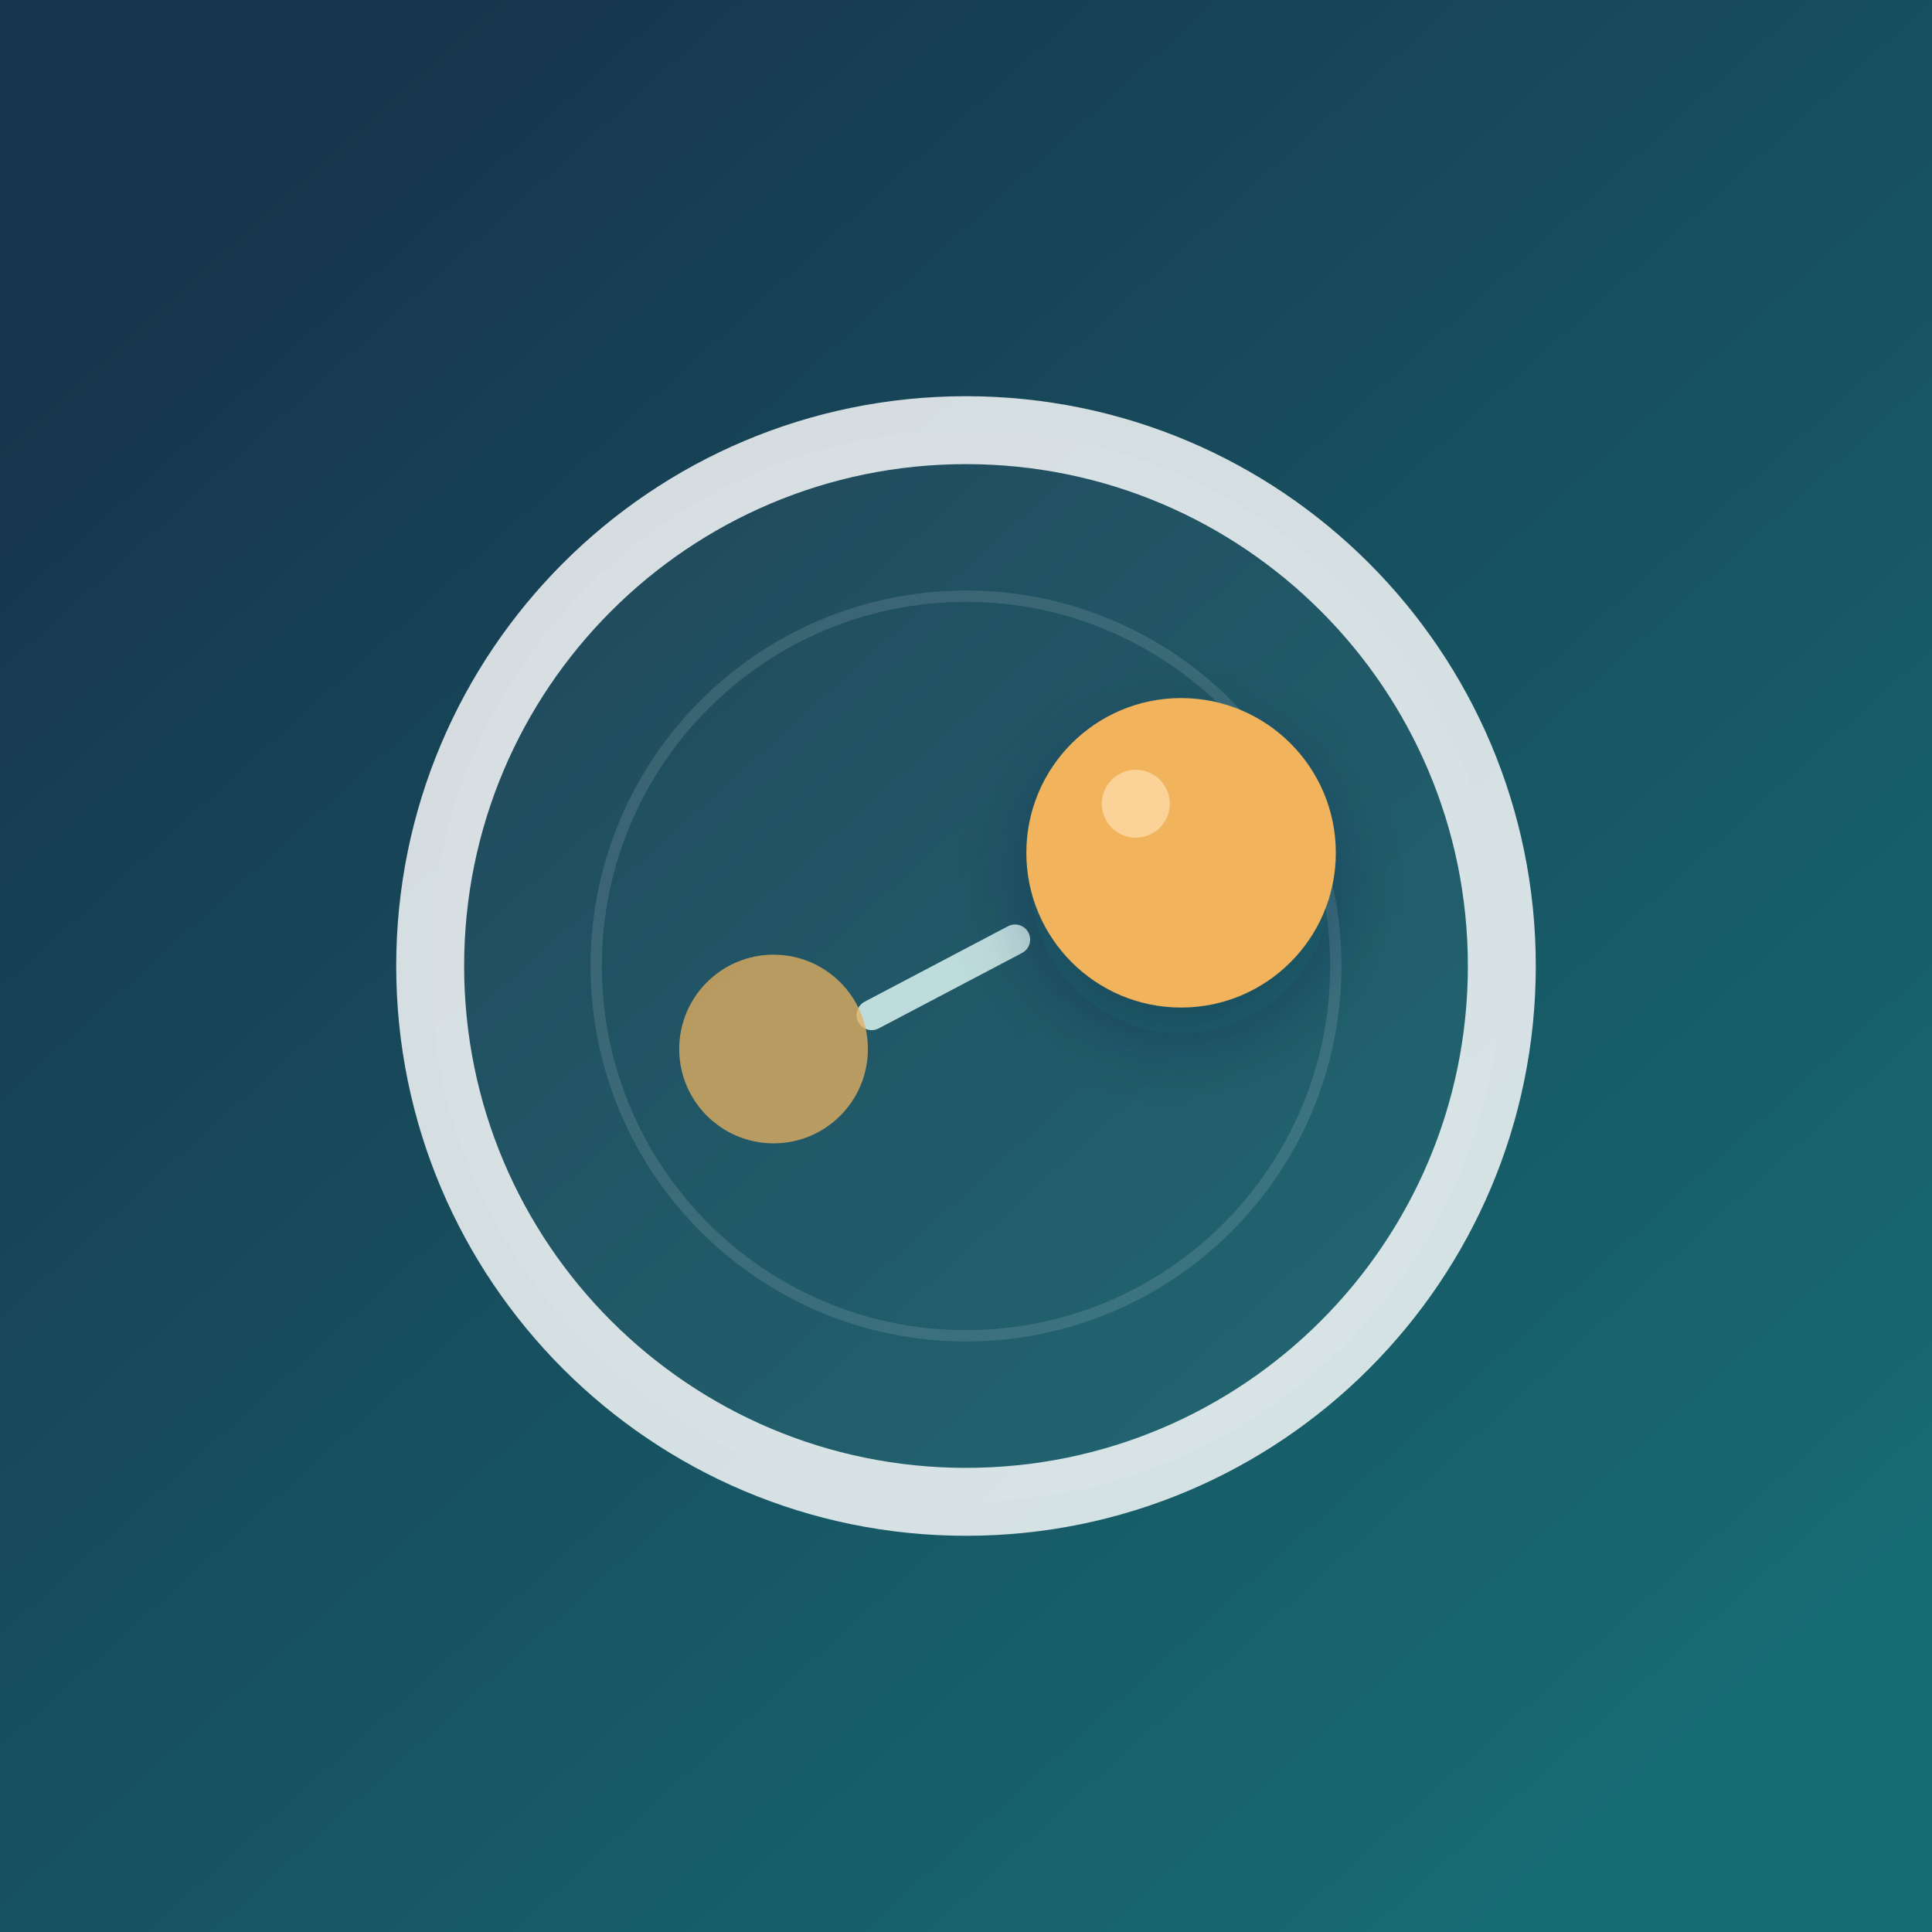
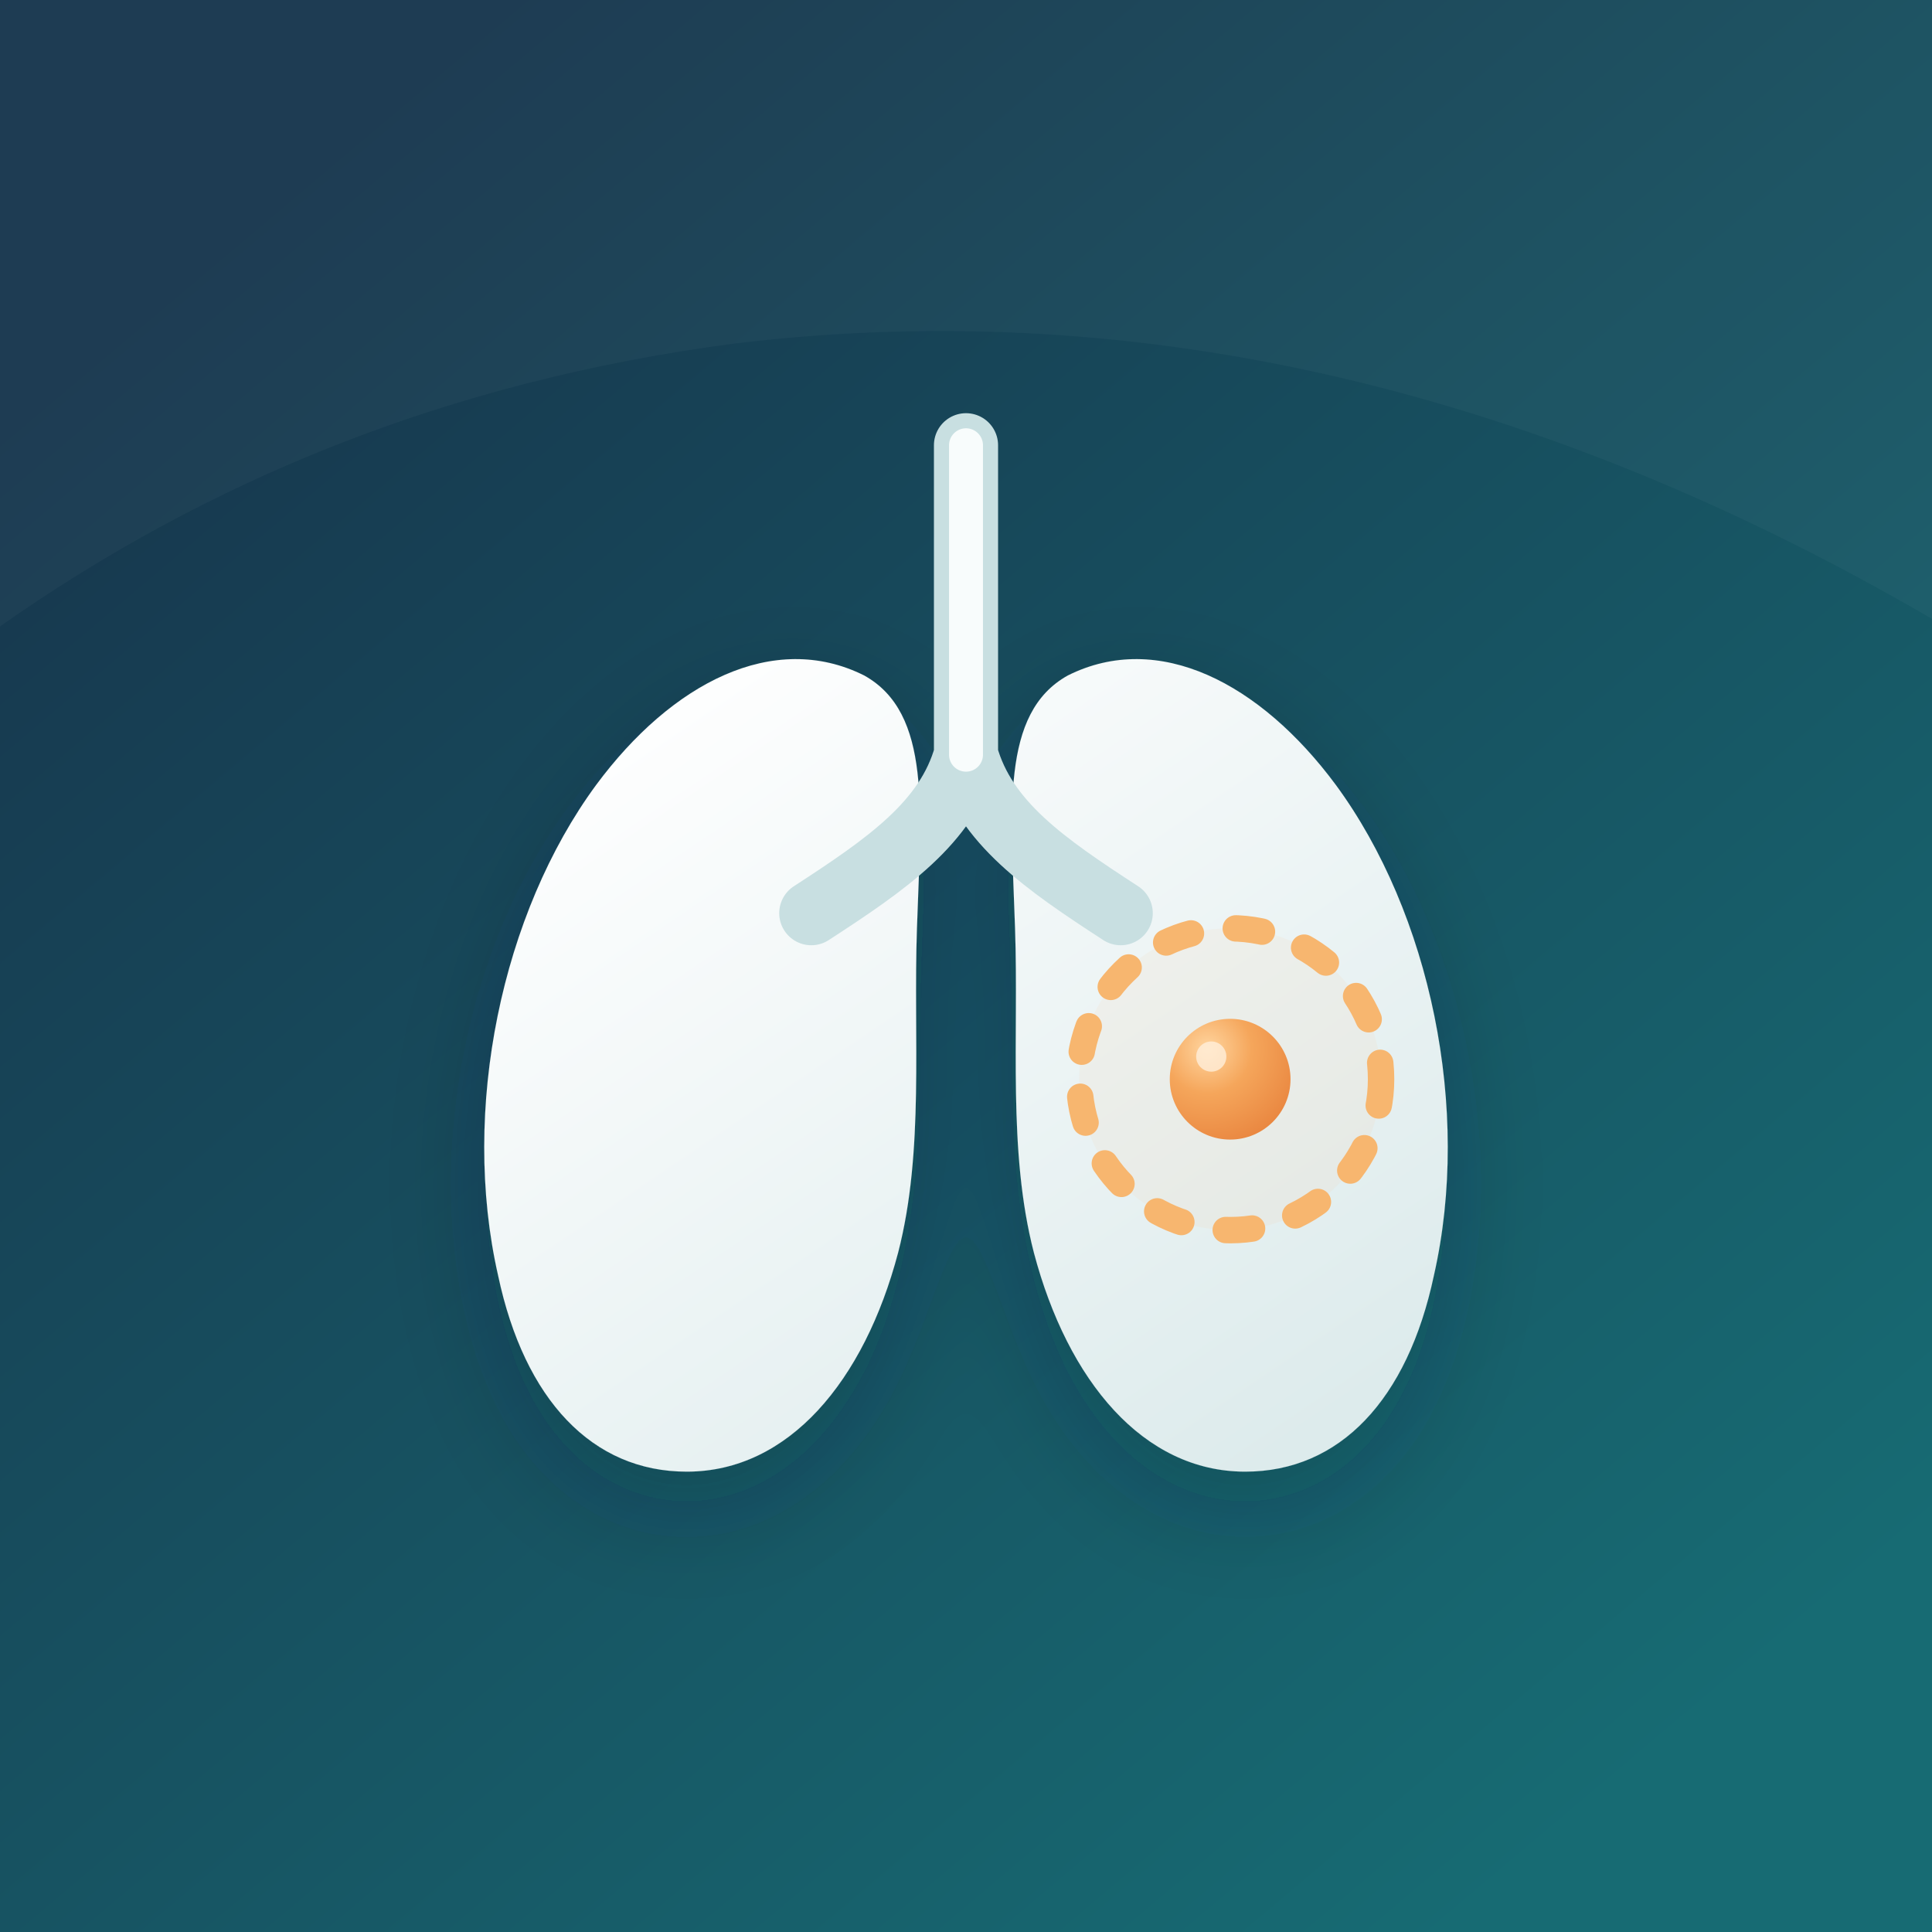
<svg xmlns="http://www.w3.org/2000/svg" viewBox="0 0 512 512" role="img" aria-labelledby="title desc">
  <defs>
-     <linearGradient id="background" x1="72" y1="48" x2="448" y2="464" gradientUnits="userSpaceOnUse">
+     <linearGradient id="background" x1="80" y1="44" x2="438" y2="468" gradientUnits="userSpaceOnUse">
      <stop stop-color="#17364D" />
      <stop offset="1" stop-color="#176B73" />
    </linearGradient>
-     <filter id="nodule-shadow" x="-40%" y="-40%" width="180%" height="180%">
-       <feDropShadow dx="0" dy="8" stdDeviation="10" flood-color="#0D2A38" flood-opacity=".28" />
+     <linearGradient id="lung" x1="180" y1="170" x2="330" y2="392" gradientUnits="userSpaceOnUse">
+       <stop stop-color="#FFFFFF" />
+       <stop offset="1" stop-color="#DDEBEC" />
+     </linearGradient>
+     <radialGradient id="nodule" cx="0" cy="0" r="1" gradientTransform="translate(320 278) rotate(48) scale(28)" gradientUnits="userSpaceOnUse">
+       <stop stop-color="#FFD59F" />
+       <stop offset=".42" stop-color="#F5A65B" />
+       <stop offset="1" stop-color="#E8833D" />
+     </radialGradient>
+     <filter id="soft-shadow" x="-30%" y="-30%" width="160%" height="170%">
+       <feDropShadow dx="0" dy="10" stdDeviation="14" flood-color="#0A2636" flood-opacity=".22" />
    </filter>
  </defs>
  <rect width="512" height="512" fill="url(#background)" />
-   <circle cx="256" cy="256" r="142" fill="#FFFFFF" fill-opacity=".045" stroke="#FFFFFF" stroke-opacity=".82" stroke-width="18" />
-   <circle cx="256" cy="256" r="98" fill="none" stroke="#FFFFFF" stroke-opacity=".12" stroke-width="3" />
-   <path d="M231 269l38-20" fill="none" stroke="#BFDCDD" stroke-width="8" stroke-linecap="round" />
-   <circle cx="205" cy="278" r="25" fill="#E3AE61" fill-opacity=".78" />
-   <circle cx="313" cy="226" r="41" fill="#F1B45B" filter="url(#nodule-shadow)" />
-   <circle cx="301" cy="213" r="9" fill="#FFE3B7" fill-opacity=".68" />
+   <path d="M0 0h512v164C409 104 303 78 195 91 118 101 54 128 0 166V0Z" fill="#FFFFFF" fill-opacity=".035" />
+   <g filter="url(#soft-shadow)">
+     <path d="M229 179c-24-12-51 2-71 29-25 34-36 86-26 130 7 33 25 52 50 52 27 0 47-24 56-58 7-27 4-57 5-86 1-31 4-57-14-67Z" fill="url(#lung)" />
+     <path d="M283 179c24-12 51 2 71 29 25 34 36 86 26 130-7 33-25 52-50 52-27 0-47-24-56-58-7-27-4-57-5-86-1-31-4-57 14-67Z" fill="url(#lung)" />
+   </g>
+   <path d="M256 118v86m0-4c-5 18-21 29-41 42m41-42c5 18 21 29 41 42" fill="none" stroke="#C8DFE1" stroke-width="17" stroke-linecap="round" stroke-linejoin="round" />
+   <path d="M256 118v82" fill="none" stroke="#F8FCFC" stroke-width="9" stroke-linecap="round" />
+   <circle cx="326" cy="286" r="40" fill="#F5A65B" fill-opacity=".07" stroke="#F7B66F" stroke-width="7" stroke-linecap="round" stroke-dasharray="7 12" />
+   <circle cx="326" cy="286" r="16" fill="url(#nodule)" />
+   <circle cx="321" cy="280" r="4" fill="#FFF0DC" fill-opacity=".78" />
</svg>
